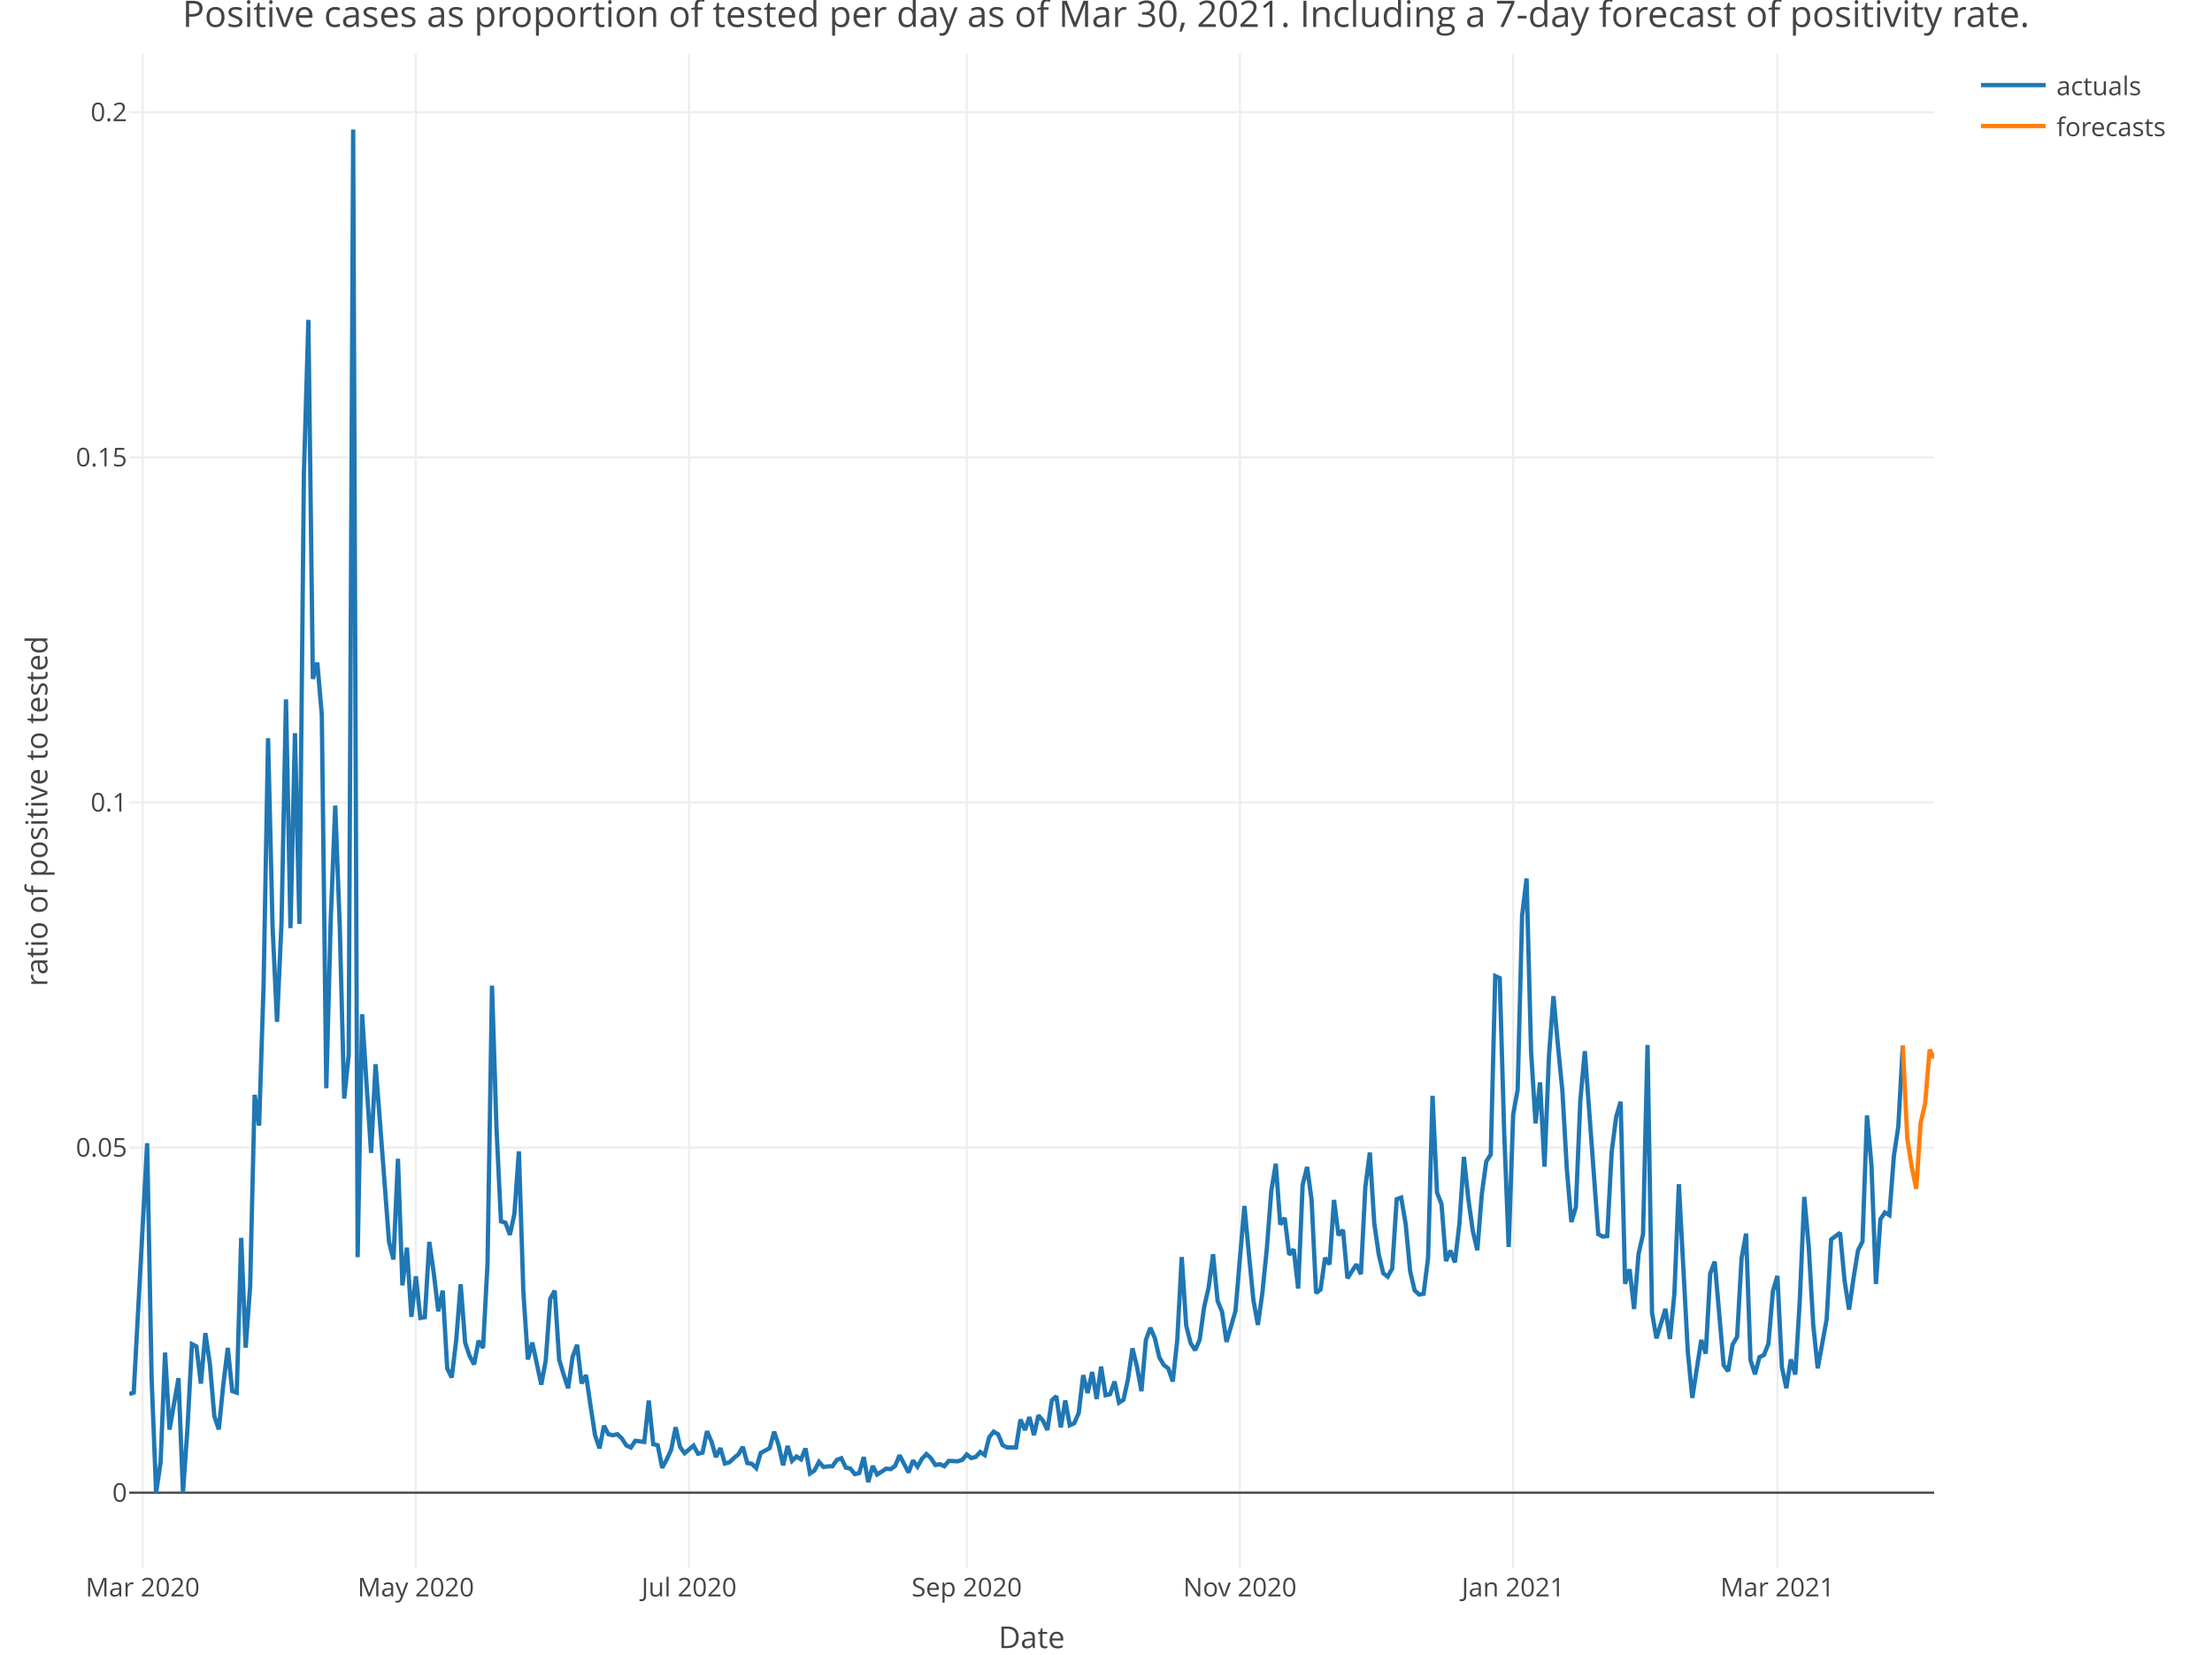
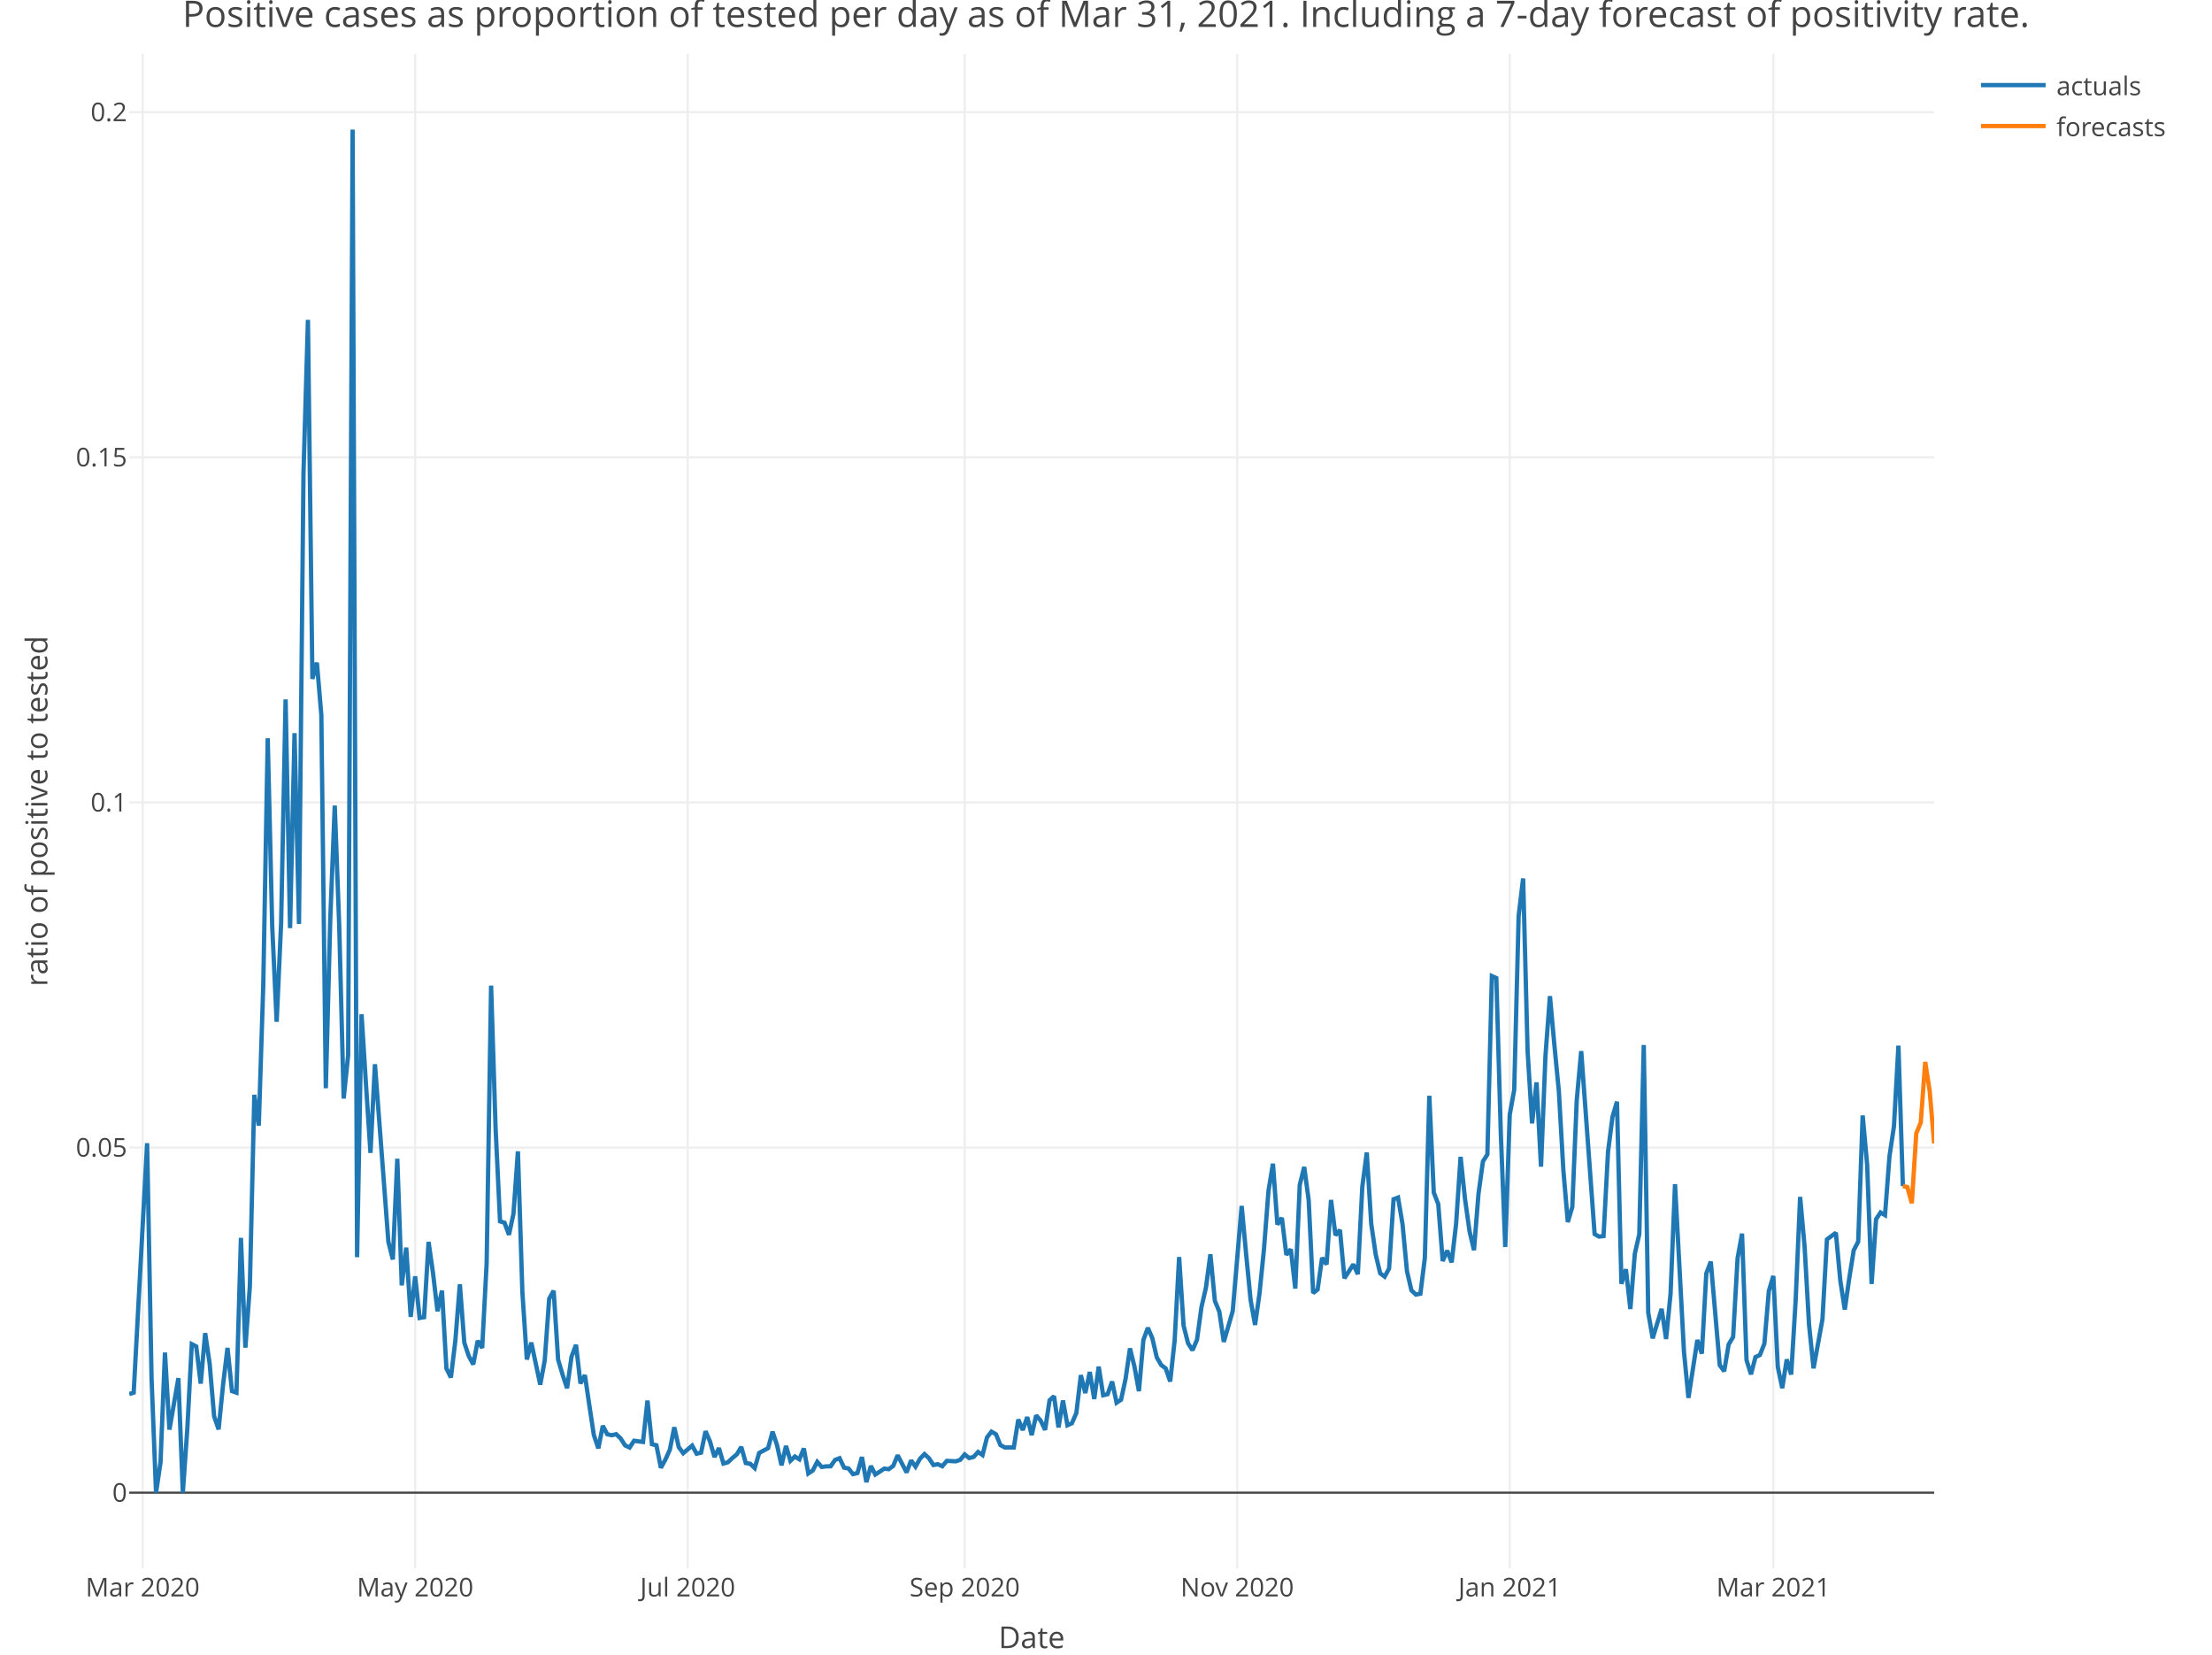
<svg xmlns="http://www.w3.org/2000/svg" class="main-svg" width="1027" height="768" style="" viewBox="0 0 1027 768">
  <rect x="0" y="0" width="1027" height="768" style="fill: rgb(255, 255, 255); fill-opacity: 1;" />
-   <defs id="defs-da461f">
+   <defs id="defs-596651">
    <g class="clips">
-       <clipPath id="clipda461fxyplot" class="plotclip">
+       <clipPath id="clip596651xyplot" class="plotclip">
        <rect width="838" height="703" />
      </clipPath>
-       <clipPath class="axesclip" id="clipda461fx">
+       <clipPath class="axesclip" id="clip596651x">
        <rect x="60" y="0" width="838" height="768" />
      </clipPath>
-       <clipPath class="axesclip" id="clipda461fy">
+       <clipPath class="axesclip" id="clip596651y">
        <rect x="0" y="25" width="1027" height="703" />
      </clipPath>
-       <clipPath class="axesclip" id="clipda461fxy">
+       <clipPath class="axesclip" id="clip596651xy">
        <rect x="60" y="25" width="838" height="703" />
      </clipPath>
    </g>
    <g class="gradients" />
  </defs>
  <g class="bglayer" />
  <g class="layer-below">
    <g class="imagelayer" />
    <g class="shapelayer" />
  </g>
  <g class="cartesianlayer">
    <g class="subplot xy">
      <g class="layer-subplot">
        <g class="shapelayer" />
        <g class="imagelayer" />
      </g>
      <g class="gridlayer">
        <g class="x">
-           <path class="xgrid crisp" transform="translate(66.24,0)" d="M0,25v703" style="stroke: rgb(238, 238, 238); stroke-opacity: 1; stroke-width: 1px;" />
-           <path class="xgrid crisp" transform="translate(193.08,0)" d="M0,25v703" style="stroke: rgb(238, 238, 238); stroke-opacity: 1; stroke-width: 1px;" />
-           <path class="xgrid crisp" transform="translate(319.93,0)" d="M0,25v703" style="stroke: rgb(238, 238, 238); stroke-opacity: 1; stroke-width: 1px;" />
-           <path class="xgrid crisp" transform="translate(448.85,0)" d="M0,25v703" style="stroke: rgb(238, 238, 238); stroke-opacity: 1; stroke-width: 1px;" />
-           <path class="xgrid crisp" transform="translate(575.69,0)" d="M0,25v703" style="stroke: rgb(238, 238, 238); stroke-opacity: 1; stroke-width: 1px;" />
-           <path class="xgrid crisp" transform="translate(702.54,0)" d="M0,25v703" style="stroke: rgb(238, 238, 238); stroke-opacity: 1; stroke-width: 1px;" />
-           <path class="xgrid crisp" transform="translate(825.22,0)" d="M0,25v703" style="stroke: rgb(238, 238, 238); stroke-opacity: 1; stroke-width: 1px;" />
+           <path class="xgrid crisp" transform="translate(66.22,0)" d="M0,25v703" style="stroke: rgb(238, 238, 238); stroke-opacity: 1; stroke-width: 1px;" />
+           <path class="xgrid crisp" transform="translate(192.75,0)" d="M0,25v703" style="stroke: rgb(238, 238, 238); stroke-opacity: 1; stroke-width: 1px;" />
+           <path class="xgrid crisp" transform="translate(319.28,0)" d="M0,25v703" style="stroke: rgb(238, 238, 238); stroke-opacity: 1; stroke-width: 1px;" />
+           <path class="xgrid crisp" transform="translate(447.89,0)" d="M0,25v703" style="stroke: rgb(238, 238, 238); stroke-opacity: 1; stroke-width: 1px;" />
+           <path class="xgrid crisp" transform="translate(574.42,0)" d="M0,25v703" style="stroke: rgb(238, 238, 238); stroke-opacity: 1; stroke-width: 1px;" />
+           <path class="xgrid crisp" transform="translate(700.95,0)" d="M0,25v703" style="stroke: rgb(238, 238, 238); stroke-opacity: 1; stroke-width: 1px;" />
+           <path class="xgrid crisp" transform="translate(823.33,0)" d="M0,25v703" style="stroke: rgb(238, 238, 238); stroke-opacity: 1; stroke-width: 1px;" />
        </g>
        <g class="y">
          <path class="ygrid crisp" transform="translate(0,532.65)" d="M60,0h838" style="stroke: rgb(238, 238, 238); stroke-opacity: 1; stroke-width: 1px;" />
          <path class="ygrid crisp" transform="translate(0,372.46)" d="M60,0h838" style="stroke: rgb(238, 238, 238); stroke-opacity: 1; stroke-width: 1px;" />
          <path class="ygrid crisp" transform="translate(0,212.26)" d="M60,0h838" style="stroke: rgb(238, 238, 238); stroke-opacity: 1; stroke-width: 1px;" />
          <path class="ygrid crisp" transform="translate(0,52.06)" d="M60,0h838" style="stroke: rgb(238, 238, 238); stroke-opacity: 1; stroke-width: 1px;" />
        </g>
      </g>
      <g class="zerolinelayer">
        <path class="yzl zl crisp" transform="translate(0,692.85)" d="M60,0h838" style="stroke: rgb(68, 68, 68); stroke-opacity: 1; stroke-width: 1px;" />
      </g>
      <path class="xlines-below" />
      <path class="ylines-below" />
      <g class="overlines-below" />
      <g class="xaxislayer-below" />
      <g class="yaxislayer-below" />
      <g class="overaxes-below" />
-       <g class="plot" transform="translate(60, 25)" clip-path="url('#clipda461fxyplot')">
+       <g class="plot" transform="translate(60, 25)" clip-path="url('#clip596651xyplot')">
        <g class="scatterlayer mlayer">
-           <g class="trace scatter trace966fc7" style="stroke-miterlimit: 2; opacity: 1;">
+           <g class="trace scatter trace4306b9" style="stroke-miterlimit: 2; opacity: 1;">
            <g class="fills" />
            <g class="errorbars" />
            <g class="lines">
-               <path class="js-line" d="M0,622.08L2.08,621.42L8.32,505.63L10.4,614.89L12.48,667.85L14.56,653.8L16.64,602.8L18.71,638.59L22.87,614.7L24.95,667.85L27.03,638.18L29.11,598.9L31.19,599.97L33.27,617.23L35.35,593.79L37.43,608L39.51,632.36L41.59,638.47L43.67,617.81L45.75,600.66L47.83,620.7L49.91,621.42L51.99,549.58L54.06,600.54L56.14,572.07L58.22,483.2L60.3,497.46L62.38,432.27L64.46,317.67L66.54,404.9L68.62,449.29L70.7,403.44L72.78,299.64L74.86,405.8L76.94,315.31L79.02,403.85L81.1,194.99L83.18,123.47L85.26,290.13L87.33,282.57L89.41,306.88L91.49,480.13L93.57,401.54L95.65,348.91L97.73,404.5L99.81,484.89L101.89,464.79L103.97,35.15L106.05,558.54L108.13,445.78L110.21,478.64L112.29,510.14L114.37,468.98L118.53,523.68L120.61,551.37L122.68,559.61L124.76,512.85L126.84,571.63L128.92,554.1L131,586.26L133.08,567.44L135.16,586.75L137.24,586.4L139.32,551.47L141.4,566L143.48,583.63L145.56,574.06L147.64,610.19L149.72,614.38L151.8,597.21L153.88,571.12L155.96,598.21L158.03,604.43L160.11,608.32L162.19,597.34L164.27,600.68L166.35,561.46L168.43,432.5L170.51,498.58L172.59,541.9L174.67,542.55L176.75,548.15L178.83,538.38L180.91,509.42L182.99,574.73L185.07,606.03L187.15,598.19L191.31,617.71L193.38,606.46L195.46,577.83L197.54,574.11L199.62,606.1L201.7,613.07L203.78,619.36L205.86,604.76L207.94,599.22L210.02,617.15L212.1,613.3L214.18,627.52L216.26,641.13L218.34,647.27L220.42,636.81L222.5,640.74L224.58,641.19L226.66,640.71L228.73,642.7L230.81,645.92L232.89,646.9L234.97,643.75L239.13,644.3L241.21,625.1L243.29,645.35L245.37,645.84L247.45,656.3L249.53,652.54L251.61,647.93L253.69,637.5L255.77,646.68L257.85,649.53L262,646L264.08,649.76L266.16,649.27L268.24,639.33L270.32,644.1L272.4,651.29L274.48,647.16L276.56,654.33L278.64,653.74L280.72,651.78L282.8,650.06L284.88,646.61L286.96,654.1L289.04,654.43L291.12,656.44L293.2,649.41L297.35,647.17L299.43,639.54L301.51,645.81L303.59,655.16L305.67,646.16L307.75,653.06L309.83,651.06L311.91,652.39L313.99,647.33L316.07,658.93L318.15,657.55L320.23,653.55L322.31,655.91L324.39,655.64L326.47,655.6L328.55,652.64L330.63,651.86L332.7,656.22L334.78,656.63L336.86,659.23L338.94,658.74L341.02,651.31L343.1,662.95L345.18,655.46L347.26,659.41L349.34,658.07L351.42,656.69L353.5,656.95L355.58,655.44L357.66,650.49L361.82,658.45L363.9,652.9L365.98,655.77L368.05,652.09L370.13,649.95L372.21,651.84L374.29,655.01L376.37,654.64L378.45,655.57L380.53,653.08L384.69,653.3L386.77,652.61L388.85,650.1L390.93,651.77L393.01,651.26L395.09,648.97L397.17,650.37L399.25,642.19L401.33,639.53L403.4,640.73L405.48,645.77L407.56,646.85L411.72,646.86L413.8,633.9L415.88,638.78L417.96,632.76L420.04,641.13L422.12,631.99L424.2,634.36L426.28,638.71L428.36,624.97L430.44,623.07L432.52,637.56L434.6,625.07L436.67,636.55L438.75,635.62L440.83,630.84L442.91,613.3L444.99,621.6L447.07,611.84L449.15,624.37L451.23,609.35L453.31,622.62L455.39,622.13L457.47,616.26L459.55,626.08L461.63,624.69L463.71,615.19L465.79,600.87L467.87,609.34L469.95,620.74L472.02,596.96L474.1,591.32L476.18,596.12L478.26,605.07L480.34,608.61L482.42,610.18L484.5,616.24L486.58,597.06L488.66,558.47L490.74,590.32L492.82,598.51L494.9,601.72L496.98,596.88L499.06,581.74L501.14,572.69L503.22,557.19L505.3,578.81L507.37,583.84L509.45,597.85L513.61,583.55L515.69,559.02L517.77,534.77L519.85,557.15L521.93,578.42L524.01,589.98L526.09,575.25L528.17,554.62L530.25,527.74L532.33,515.16L534.41,543.38L536.49,540.29L538.57,557.44L540.65,554.88L542.72,573.11L544.8,525L546.88,516.66L548.96,532.08L551.04,575.19L553.12,573.54L555.2,558.83L557.28,561.9L559.36,531.98L561.44,548.35L563.52,545.91L565.6,568.32L569.76,561.88L571.84,566.43L573.92,525.89L576,509.97L578.07,543.03L580.15,557.32L582.23,566.01L584.31,567.58L586.39,563.81L588.47,531.65L590.55,530.86L592.63,543.11L594.71,565.06L596.79,573.94L598.87,575.9L600.95,575.51L603.03,558.98L605.11,483.63L607.19,528.53L609.27,533.92L611.34,560.34L613.42,555.49L615.5,560.95L617.58,543.05L619.66,511.99L621.74,531.69L623.82,546.47L625.9,555.31L627.98,529.24L630.06,514.11L632.14,510.83L634.22,428.06L636.3,429L638.38,500.87L640.46,553.82L642.54,492.37L644.62,480.92L646.69,400.04L648.77,382.75L650.85,462.85L652.93,496.43L655.01,477.4L657.09,516.53L659.17,464.99L661.25,437.37L663.33,460.25L665.41,481.58L667.49,518.12L669.57,542.24L671.65,535.31L673.73,485.67L675.81,462.9L682.04,547.82L684.12,548.98L686.2,548.74L688.28,509.64L690.36,493.44L692.44,486.36L694.52,570.9L696.6,564.15L698.68,582.6L700.76,556.94L702.84,547.88L704.92,460.05L707,584.25L709.08,596.21L713.24,582.53L715.32,596.52L717.39,575.5L719.47,524.65L723.63,602.43L725.71,623.85L729.87,596.97L731.95,603.31L734.03,566.1L736.11,560.6L740.27,608.64L742.35,611.49L744.43,599.06L746.51,595.56L748.59,559.07L750.67,547.61L752.74,606.29L754.82,612.9L756.9,604.92L758.98,603.95L761.06,598.67L763.14,574.24L765.22,567.25L767.3,609.51L769.38,619.33L771.46,606L773.54,613L775.62,578.51L777.7,530.56L779.78,553.71L781.86,589.98L783.94,610.13L788.09,587.36L790.17,550.3L794.33,547.22L796.41,569.5L798.49,582.88L800.57,568.25L802.65,555.34L804.73,551.3L806.81,492.76L808.89,515.7L810.97,570.98L813.05,540.92L815.13,537.8L817.21,539.02L819.29,511.69L821.36,497.87L823.44,460.36" style="vector-effect: non-scaling-stroke; fill: none; stroke: rgb(31, 119, 180); stroke-opacity: 1; stroke-width: 2px; opacity: 1;" />
+               <path class="js-line" d="M0,622.08L2.07,621.42L8.3,505.63L10.37,614.89L12.45,667.85L14.52,653.8L16.59,602.8L18.67,638.59L22.82,614.7L24.89,667.85L26.97,638.18L29.04,598.9L31.11,599.97L33.19,617.23L35.26,593.79L37.34,608L39.41,632.36L41.49,638.47L43.56,617.81L45.63,600.66L47.71,620.7L49.78,621.42L51.86,549.58L53.93,600.54L56,572.07L58.08,483.2L60.15,497.46L62.23,432.27L64.3,317.67L66.38,404.9L68.45,449.29L70.52,403.44L72.6,299.64L74.67,405.8L76.75,315.31L78.82,403.85L80.9,194.99L82.97,123.47L85.04,290.13L87.12,282.57L89.19,306.88L91.27,480.13L93.34,401.54L95.42,348.91L97.49,404.5L99.56,484.89L101.64,464.79L103.71,35.15L105.79,558.54L107.86,445.78L109.94,478.64L112.01,510.14L114.08,468.98L118.23,523.68L120.31,551.37L122.38,559.61L124.46,512.85L126.53,571.63L128.6,554.1L130.68,586.26L132.75,567.44L134.83,586.75L136.9,586.4L138.98,551.47L141.05,566L143.12,583.63L145.2,574.06L147.27,610.19L149.35,614.38L151.42,597.21L153.5,571.12L155.57,598.21L157.64,604.43L159.72,608.32L161.79,597.34L163.87,600.68L165.94,561.46L168.01,432.5L170.09,498.58L172.16,541.9L174.24,542.55L176.31,548.15L178.39,538.38L180.46,509.42L182.53,574.73L184.61,606.03L186.68,598.19L190.83,617.71L192.91,606.46L194.98,577.83L197.05,574.11L199.13,606.1L201.2,613.07L203.28,619.36L205.35,604.76L207.43,599.22L209.5,617.15L211.57,613.3L213.65,627.52L215.72,641.13L217.8,647.27L219.87,636.81L221.95,640.74L224.02,641.19L226.09,640.71L228.17,642.7L230.24,645.92L232.32,646.9L234.39,643.75L238.54,644.3L240.61,625.1L242.69,645.35L244.76,645.84L246.84,656.3L248.91,652.54L250.99,647.93L253.06,637.5L255.13,646.68L257.21,649.53L261.36,646L263.43,649.76L265.5,649.27L267.58,639.33L269.65,644.1L271.73,651.29L273.8,647.16L275.88,654.33L277.95,653.74L280.02,651.78L282.1,650.06L284.17,646.61L286.25,654.1L288.32,654.43L290.4,656.44L292.47,649.41L296.62,647.17L298.69,639.54L300.77,645.81L302.84,655.16L304.92,646.16L306.99,653.06L309.06,651.06L311.14,652.39L313.21,647.33L315.29,658.93L317.36,657.55L319.44,653.55L321.51,655.91L323.58,655.64L325.66,655.6L327.73,652.64L329.81,651.86L331.88,656.22L333.96,656.63L336.03,659.23L338.1,658.74L340.18,651.31L342.25,662.95L344.33,655.46L346.4,659.41L348.48,658.07L350.55,656.69L352.62,656.95L354.7,655.44L356.77,650.49L360.92,658.45L363,652.9L365.07,655.77L367.14,652.09L369.22,649.95L371.29,651.84L373.37,655.01L375.44,654.64L377.51,655.57L379.59,653.08L383.74,653.3L385.81,652.61L387.89,650.1L389.96,651.77L392.03,651.26L394.11,648.97L396.18,650.37L398.26,642.19L400.33,639.53L402.41,640.73L404.48,645.77L406.55,646.85L410.7,646.86L412.78,633.9L414.85,638.78L416.93,632.76L419,641.13L421.07,631.99L423.15,634.36L425.22,638.71L427.3,624.97L429.37,623.07L431.45,637.56L433.52,625.07L435.59,636.55L437.67,635.62L439.74,630.84L441.82,613.3L443.89,621.6L445.97,611.84L448.04,624.37L450.11,609.35L452.19,622.62L454.26,622.13L456.34,616.26L458.41,626.08L460.49,624.69L462.56,615.19L464.63,600.87L466.71,609.34L468.78,620.74L470.86,596.96L472.93,591.32L475,596.12L477.08,605.07L479.15,608.61L481.23,610.18L483.3,616.24L485.38,597.06L487.45,558.47L489.52,590.32L491.6,598.51L493.67,601.72L495.75,596.88L497.82,581.74L499.9,572.69L501.97,557.19L504.04,578.81L506.12,583.84L508.19,597.85L512.34,583.55L514.42,559.02L516.49,534.77L518.56,557.15L520.64,578.42L522.71,589.98L524.79,575.25L526.86,554.62L528.94,527.74L531.01,515.16L533.08,543.38L535.16,540.29L537.23,557.44L539.31,554.88L541.38,573.11L543.46,525L545.53,516.66L547.6,532.08L549.68,575.19L551.75,573.54L553.83,558.83L555.9,561.9L557.98,531.98L560.05,548.35L562.12,545.91L564.2,568.32L568.35,561.88L570.42,566.43L572.5,525.89L574.57,509.97L576.64,543.03L578.72,557.32L580.79,566.01L582.87,567.58L584.94,563.81L587.01,531.65L589.09,530.86L591.16,543.11L593.24,565.06L595.31,573.94L597.39,575.9L599.46,575.51L601.53,558.98L603.61,483.63L605.68,528.53L607.76,533.92L609.83,560.34L611.91,555.49L613.98,560.95L616.05,543.05L618.13,511.99L620.2,531.69L622.28,546.47L624.35,555.31L626.43,529.24L628.5,514.11L630.57,510.83L632.65,428.06L634.72,429L636.8,500.87L638.87,553.82L640.95,492.37L643.02,480.92L645.09,400.04L647.17,382.75L649.24,462.85L651.32,496.43L653.39,477.4L655.47,516.53L657.54,464.99L659.61,437.37L661.69,460.25L663.76,481.58L665.84,518.12L667.91,542.24L669.99,535.31L672.06,485.67L674.13,462.9L680.36,547.82L682.43,548.98L684.5,548.74L686.58,509.64L688.65,493.44L690.73,486.36L692.8,570.9L694.88,564.15L696.95,582.6L699.02,556.94L701.1,547.88L703.17,460.05L705.25,584.25L707.32,596.21L711.47,582.53L713.54,596.52L715.62,575.5L717.69,524.65L721.84,602.43L723.92,623.85L728.06,596.97L730.14,603.31L732.21,566.1L734.29,560.6L738.44,608.64L740.51,611.49L742.58,599.06L744.66,595.56L746.73,559.07L748.81,547.61L750.88,606.29L752.96,612.9L755.03,604.92L757.1,603.95L759.18,598.67L761.25,574.24L763.33,567.25L765.4,609.51L767.48,619.33L769.55,606L771.62,613L773.7,578.51L775.77,530.56L777.85,553.71L779.92,589.98L782,610.13L786.14,587.36L788.22,550.3L792.37,547.22L794.44,569.5L796.51,582.88L798.59,568.25L800.66,555.34L802.74,551.3L804.81,492.76L806.89,515.7L808.96,570.98L811.03,540.92L813.11,537.8L815.18,539.02L817.26,511.69L819.33,497.87L821.41,460.36L823.48,525.56" style="vector-effect: non-scaling-stroke; fill: none; stroke: rgb(31, 119, 180); stroke-opacity: 1; stroke-width: 2px; opacity: 1;" />
            </g>
            <g class="points" />
            <g class="text" />
          </g>
-           <g class="trace scatter trace19a7e8" style="stroke-miterlimit: 2; opacity: 1;">
+           <g class="trace scatter traceeddac3" style="stroke-miterlimit: 2; opacity: 1;">
            <g class="fills" />
            <g class="errorbars" />
            <g class="lines">
-               <path class="js-line" d="M823.44,460.36L825.52,503.4L827.6,516.69L829.68,526.83L831.76,496.13L833.84,487.02L835.92,462.18L838,466.24" style="vector-effect: non-scaling-stroke; fill: none; stroke: rgb(255, 127, 14); stroke-opacity: 1; stroke-width: 2px; opacity: 1;" />
+               <path class="js-line" d="M823.48,525.56L825.55,526L827.63,533.54L829.7,501.08L831.78,496.04L833.85,467.93L835.93,481.45L838,505.76" style="vector-effect: non-scaling-stroke; fill: none; stroke: rgb(255, 127, 14); stroke-opacity: 1; stroke-width: 2px; opacity: 1;" />
            </g>
            <g class="points" />
            <g class="text" />
          </g>
        </g>
      </g>
      <g class="overplot" />
      <path class="xlines-above crisp" style="fill: none;" d="M0,0" />
      <path class="ylines-above crisp" style="fill: none;" d="M0,0" />
      <g class="overlines-above" />
      <g class="xaxislayer-above">
        <g class="xtick">
-           <text text-anchor="middle" x="0" y="741" transform="translate(66.24,0)" style="font-family: 'Open Sans', verdana, arial, sans-serif; font-size: 12px; fill: rgb(68, 68, 68); fill-opacity: 1; white-space: pre;">Mar 2020</text>
+           <text text-anchor="middle" x="0" y="741" transform="translate(66.22,0)" style="font-family: 'Open Sans', verdana, arial, sans-serif; font-size: 12px; fill: rgb(68, 68, 68); fill-opacity: 1; white-space: pre;">Mar 2020</text>
        </g>
        <g class="xtick">
-           <text text-anchor="middle" x="0" y="741" transform="translate(193.08,0)" style="font-family: 'Open Sans', verdana, arial, sans-serif; font-size: 12px; fill: rgb(68, 68, 68); fill-opacity: 1; white-space: pre;">May 2020</text>
+           <text text-anchor="middle" x="0" y="741" transform="translate(192.75,0)" style="font-family: 'Open Sans', verdana, arial, sans-serif; font-size: 12px; fill: rgb(68, 68, 68); fill-opacity: 1; white-space: pre;">May 2020</text>
        </g>
        <g class="xtick">
-           <text text-anchor="middle" x="0" y="741" transform="translate(319.93,0)" style="font-family: 'Open Sans', verdana, arial, sans-serif; font-size: 12px; fill: rgb(68, 68, 68); fill-opacity: 1; white-space: pre;">Jul 2020</text>
+           <text text-anchor="middle" x="0" y="741" transform="translate(319.28,0)" style="font-family: 'Open Sans', verdana, arial, sans-serif; font-size: 12px; fill: rgb(68, 68, 68); fill-opacity: 1; white-space: pre;">Jul 2020</text>
        </g>
        <g class="xtick">
-           <text text-anchor="middle" x="0" y="741" transform="translate(448.85,0)" style="font-family: 'Open Sans', verdana, arial, sans-serif; font-size: 12px; fill: rgb(68, 68, 68); fill-opacity: 1; white-space: pre;">Sep 2020</text>
+           <text text-anchor="middle" x="0" y="741" transform="translate(447.89,0)" style="font-family: 'Open Sans', verdana, arial, sans-serif; font-size: 12px; fill: rgb(68, 68, 68); fill-opacity: 1; white-space: pre;">Sep 2020</text>
        </g>
        <g class="xtick">
-           <text text-anchor="middle" x="0" y="741" transform="translate(575.69,0)" style="font-family: 'Open Sans', verdana, arial, sans-serif; font-size: 12px; fill: rgb(68, 68, 68); fill-opacity: 1; white-space: pre;">Nov 2020</text>
+           <text text-anchor="middle" x="0" y="741" transform="translate(574.42,0)" style="font-family: 'Open Sans', verdana, arial, sans-serif; font-size: 12px; fill: rgb(68, 68, 68); fill-opacity: 1; white-space: pre;">Nov 2020</text>
        </g>
        <g class="xtick">
-           <text text-anchor="middle" x="0" y="741" transform="translate(702.54,0)" style="font-family: 'Open Sans', verdana, arial, sans-serif; font-size: 12px; fill: rgb(68, 68, 68); fill-opacity: 1; white-space: pre;">Jan 2021</text>
+           <text text-anchor="middle" x="0" y="741" transform="translate(700.95,0)" style="font-family: 'Open Sans', verdana, arial, sans-serif; font-size: 12px; fill: rgb(68, 68, 68); fill-opacity: 1; white-space: pre;">Jan 2021</text>
        </g>
        <g class="xtick">
-           <text text-anchor="middle" x="0" y="741" transform="translate(825.22,0)" style="font-family: 'Open Sans', verdana, arial, sans-serif; font-size: 12px; fill: rgb(68, 68, 68); fill-opacity: 1; white-space: pre;">Mar 2021</text>
+           <text text-anchor="middle" x="0" y="741" transform="translate(823.33,0)" style="font-family: 'Open Sans', verdana, arial, sans-serif; font-size: 12px; fill: rgb(68, 68, 68); fill-opacity: 1; white-space: pre;">Mar 2021</text>
        </g>
      </g>
      <g class="yaxislayer-above">
        <g class="ytick">
          <text text-anchor="end" x="59" y="4.2" transform="translate(0,692.85)" style="font-family: 'Open Sans', verdana, arial, sans-serif; font-size: 12px; fill: rgb(68, 68, 68); fill-opacity: 1; white-space: pre;">0</text>
        </g>
        <g class="ytick">
          <text text-anchor="end" x="59" y="4.2" transform="translate(0,532.65)" style="font-family: 'Open Sans', verdana, arial, sans-serif; font-size: 12px; fill: rgb(68, 68, 68); fill-opacity: 1; white-space: pre;">0.05</text>
        </g>
        <g class="ytick">
          <text text-anchor="end" x="59" y="4.2" transform="translate(0,372.46)" style="font-family: 'Open Sans', verdana, arial, sans-serif; font-size: 12px; fill: rgb(68, 68, 68); fill-opacity: 1; white-space: pre;">0.1</text>
        </g>
        <g class="ytick">
          <text text-anchor="end" x="59" y="4.2" transform="translate(0,212.26)" style="font-family: 'Open Sans', verdana, arial, sans-serif; font-size: 12px; fill: rgb(68, 68, 68); fill-opacity: 1; white-space: pre;">0.15</text>
        </g>
        <g class="ytick">
          <text text-anchor="end" x="59" y="4.2" transform="translate(0,52.06)" style="font-family: 'Open Sans', verdana, arial, sans-serif; font-size: 12px; fill: rgb(68, 68, 68); fill-opacity: 1; white-space: pre;">0.2</text>
        </g>
      </g>
      <g class="overaxes-above" />
    </g>
  </g>
  <g class="polarlayer" />
  <g class="ternarylayer" />
  <g class="geolayer" />
  <g class="funnelarealayer" />
  <g class="pielayer" />
  <g class="treemaplayer" />
  <g class="sunburstlayer" />
  <g class="glimages" />
-   <defs id="topdefs-da461f">
+   <defs id="topdefs-596651">
    <g class="clips" />
-     <clipPath id="legendda461f">
+     <clipPath id="legend596651">
      <rect width="102" height="48" x="0" y="0" />
    </clipPath>
  </defs>
  <g class="layer-above">
    <g class="imagelayer" />
    <g class="shapelayer" />
  </g>
  <g class="infolayer">
    <g class="legend" pointer-events="all" transform="translate(914.76, 25)">
      <rect class="bg" shape-rendering="crispEdges" style="stroke: rgb(68, 68, 68); stroke-opacity: 1; fill: rgb(255, 255, 255); fill-opacity: 1; stroke-width: 0px;" width="102" height="48" x="0" y="0" />
-       <g class="scrollbox" transform="translate(0, 0)" clip-path="url('#legendda461f')">
+       <g class="scrollbox" transform="translate(0, 0)" clip-path="url('#legend596651')">
        <g class="groups">
          <g class="traces" style="opacity: 1;" transform="translate(0, 14.5)">
            <text class="legendtext" text-anchor="start" x="40" y="4.68" style="font-family: 'Open Sans', verdana, arial, sans-serif; font-size: 12px; fill: rgb(68, 68, 68); fill-opacity: 1; white-space: pre;">actuals</text>
            <g class="layers" style="opacity: 1;">
              <g class="legendfill" />
              <g class="legendlines">
                <path class="js-line" d="M5,0h30" style="fill: none; stroke: rgb(31, 119, 180); stroke-opacity: 1; stroke-width: 2px;" />
              </g>
              <g class="legendsymbols">
                <g class="legendpoints" />
              </g>
            </g>
            <rect class="legendtoggle" x="0" y="-9.5" width="96.219" height="19" style="fill: rgb(0, 0, 0); fill-opacity: 0;" />
          </g>
          <g class="traces" style="opacity: 1;" transform="translate(0, 33.5)">
            <text class="legendtext" text-anchor="start" x="40" y="4.68" style="font-family: 'Open Sans', verdana, arial, sans-serif; font-size: 12px; fill: rgb(68, 68, 68); fill-opacity: 1; white-space: pre;">forecasts</text>
            <g class="layers" style="opacity: 1;">
              <g class="legendfill" />
              <g class="legendlines">
                <path class="js-line" d="M5,0h30" style="fill: none; stroke: rgb(255, 127, 14); stroke-opacity: 1; stroke-width: 2px;" />
              </g>
              <g class="legendsymbols">
                <g class="legendpoints" />
              </g>
            </g>
            <rect class="legendtoggle" x="0" y="-9.5" width="96.219" height="19" style="fill: rgb(0, 0, 0); fill-opacity: 0;" />
          </g>
        </g>
      </g>
      <rect class="scrollbar" rx="20" ry="3" width="0" height="0" style="fill: rgb(128, 139, 164); fill-opacity: 1;" x="0" y="0" />
    </g>
    <g class="g-gtitle">
-       <text class="gtitle" x="513.5" y="12.5" text-anchor="middle" dy="0em" style="font-family: 'Open Sans', verdana, arial, sans-serif; font-size: 17px; fill: rgb(68, 68, 68); opacity: 1; font-weight: normal; white-space: pre;">Positive cases as proportion of tested per day as of Mar 30, 2021. Including a 7-day forecast of positivity rate.</text>
+       <text class="gtitle" x="513.5" y="12.5" text-anchor="middle" dy="0em" style="font-family: 'Open Sans', verdana, arial, sans-serif; font-size: 17px; fill: rgb(68, 68, 68); opacity: 1; font-weight: normal; white-space: pre;">Positive cases as proportion of tested per day as of Mar 31, 2021. Including a 7-day forecast of positivity rate.</text>
    </g>
    <g class="g-xtitle" transform="translate(0,-15)">
      <text class="xtitle" x="479" y="780" text-anchor="middle" style="font-family: 'Open Sans', verdana, arial, sans-serif; font-size: 14px; fill: rgb(68, 68, 68); opacity: 1; font-weight: normal; white-space: pre;">Date</text>
    </g>
    <g class="g-ytitle">
      <text class="ytitle" transform="rotate(-90,22,376.5)" x="22" y="376.5" text-anchor="middle" style="font-family: 'Open Sans', verdana, arial, sans-serif; font-size: 14px; fill: rgb(68, 68, 68); opacity: 1; font-weight: normal; white-space: pre;">ratio of positive to tested</text>
    </g>
  </g>
</svg>
